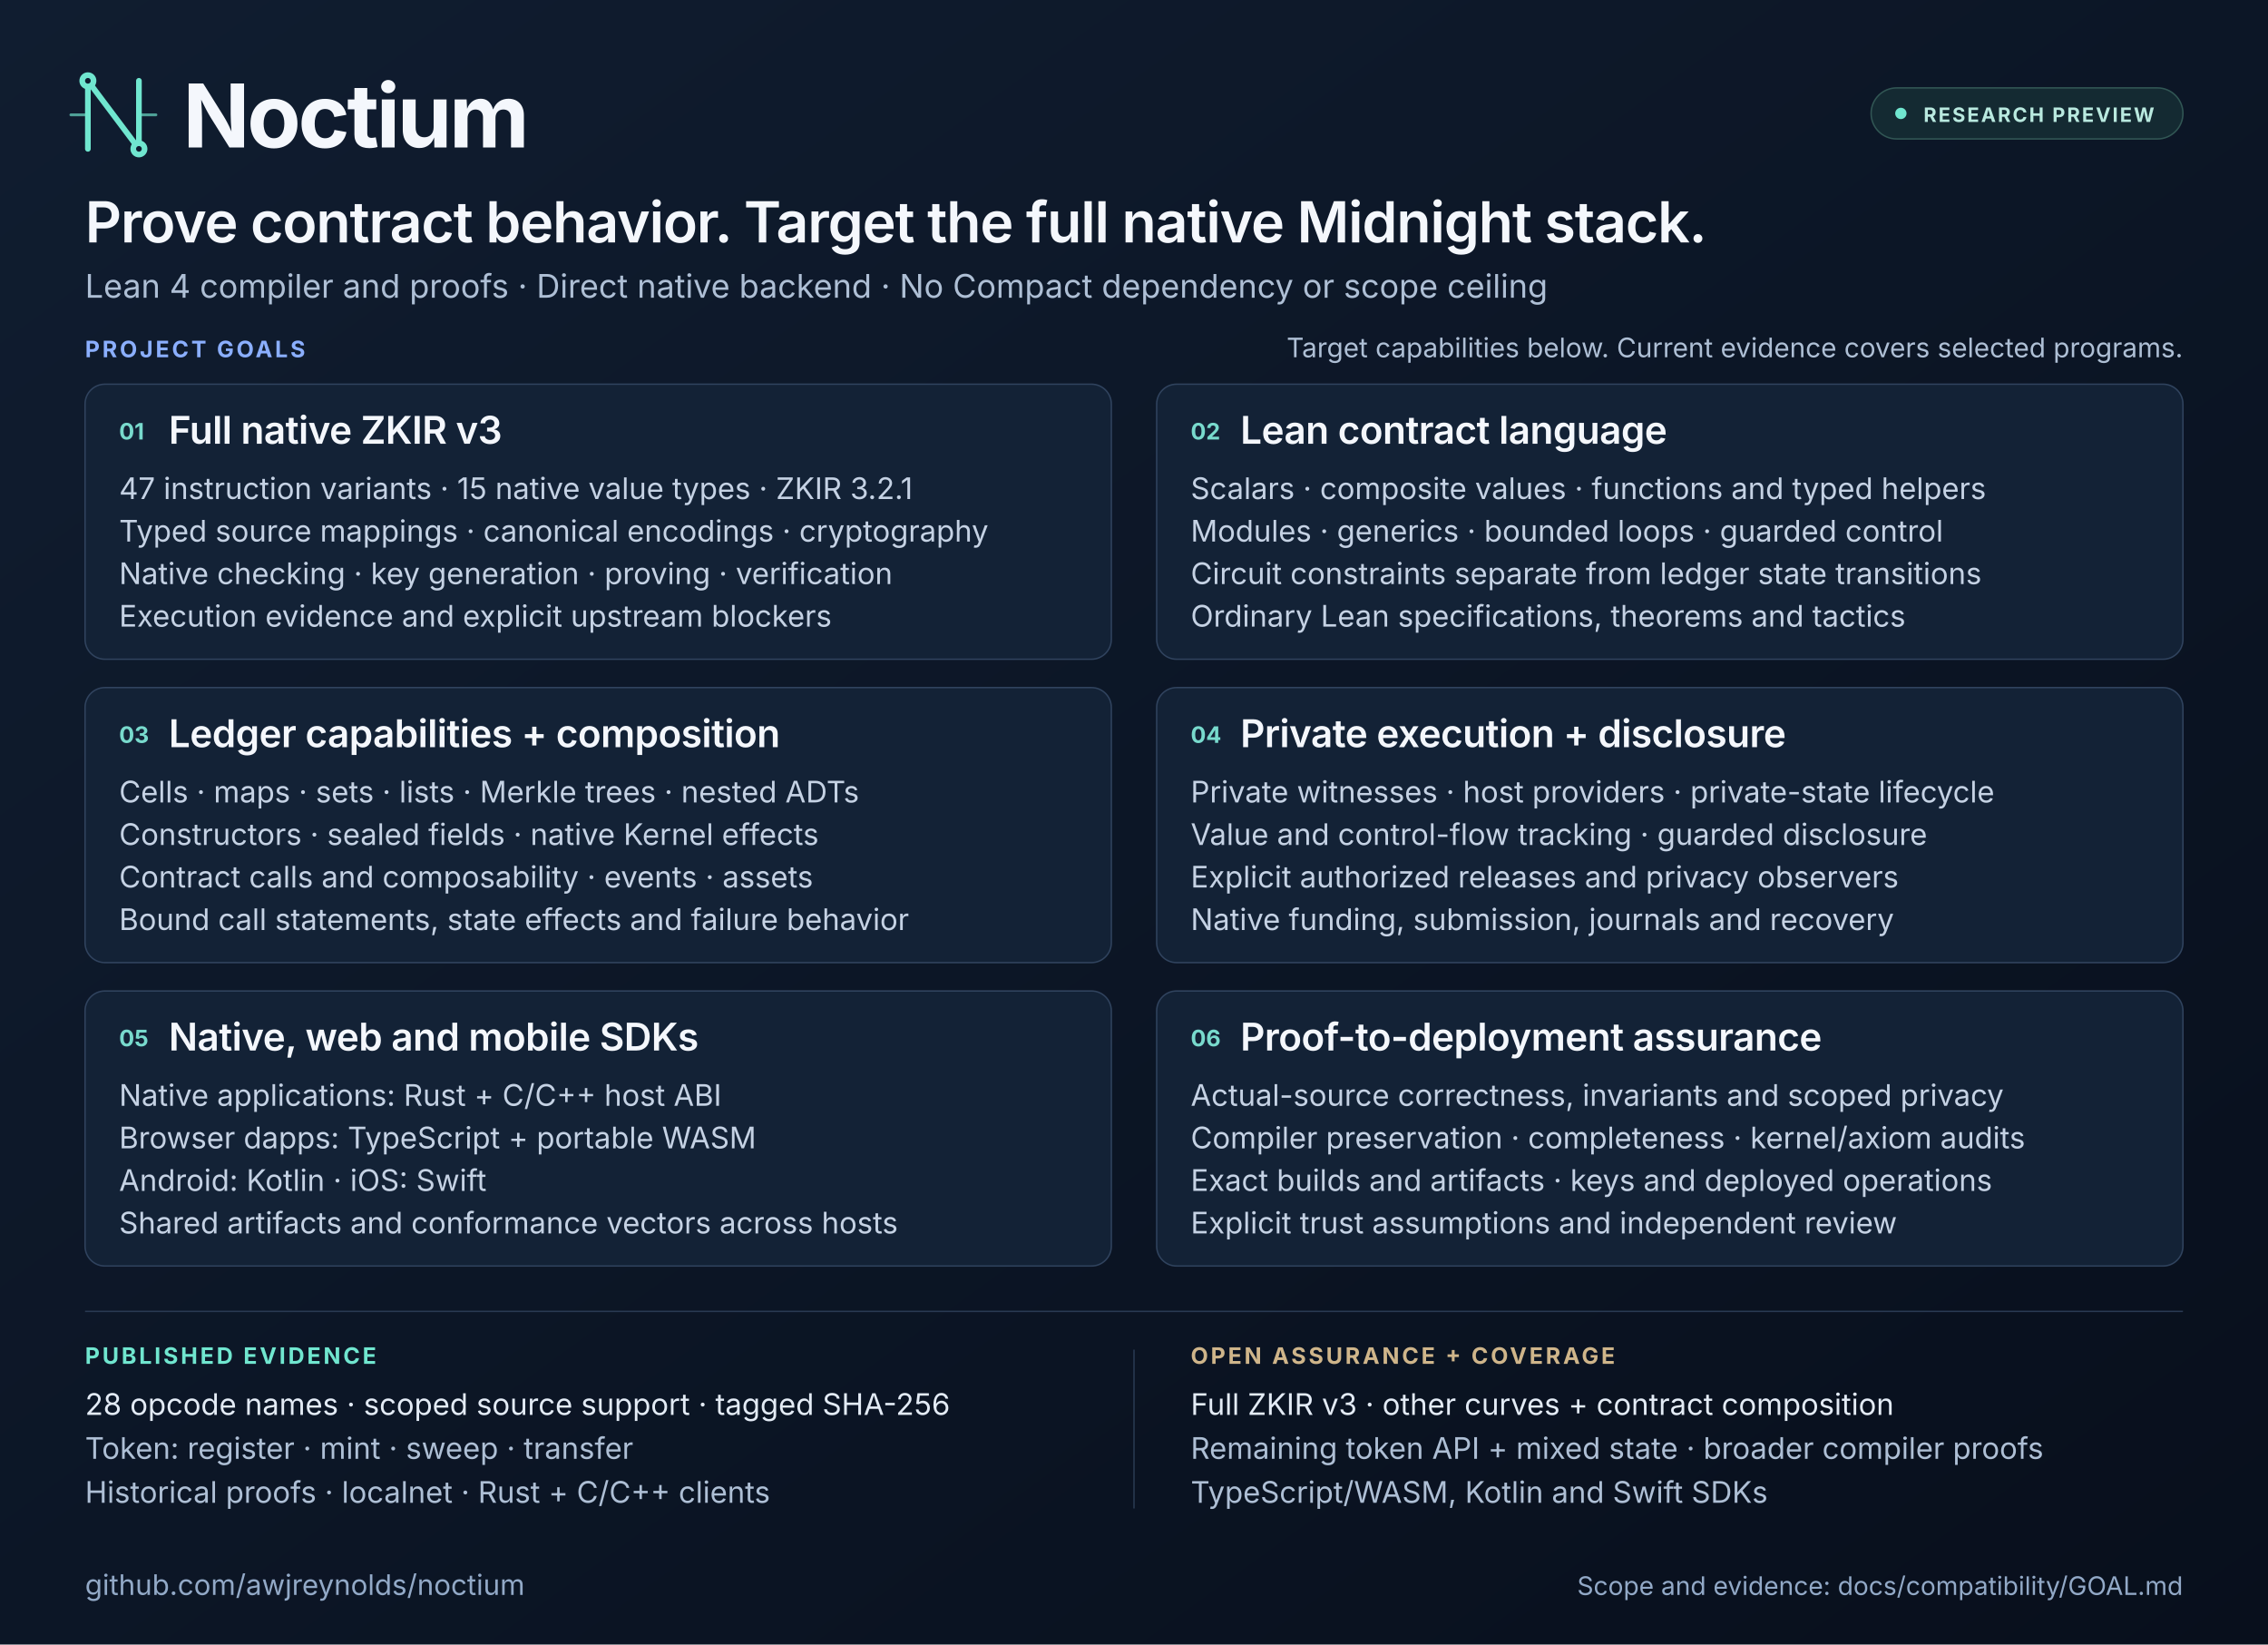
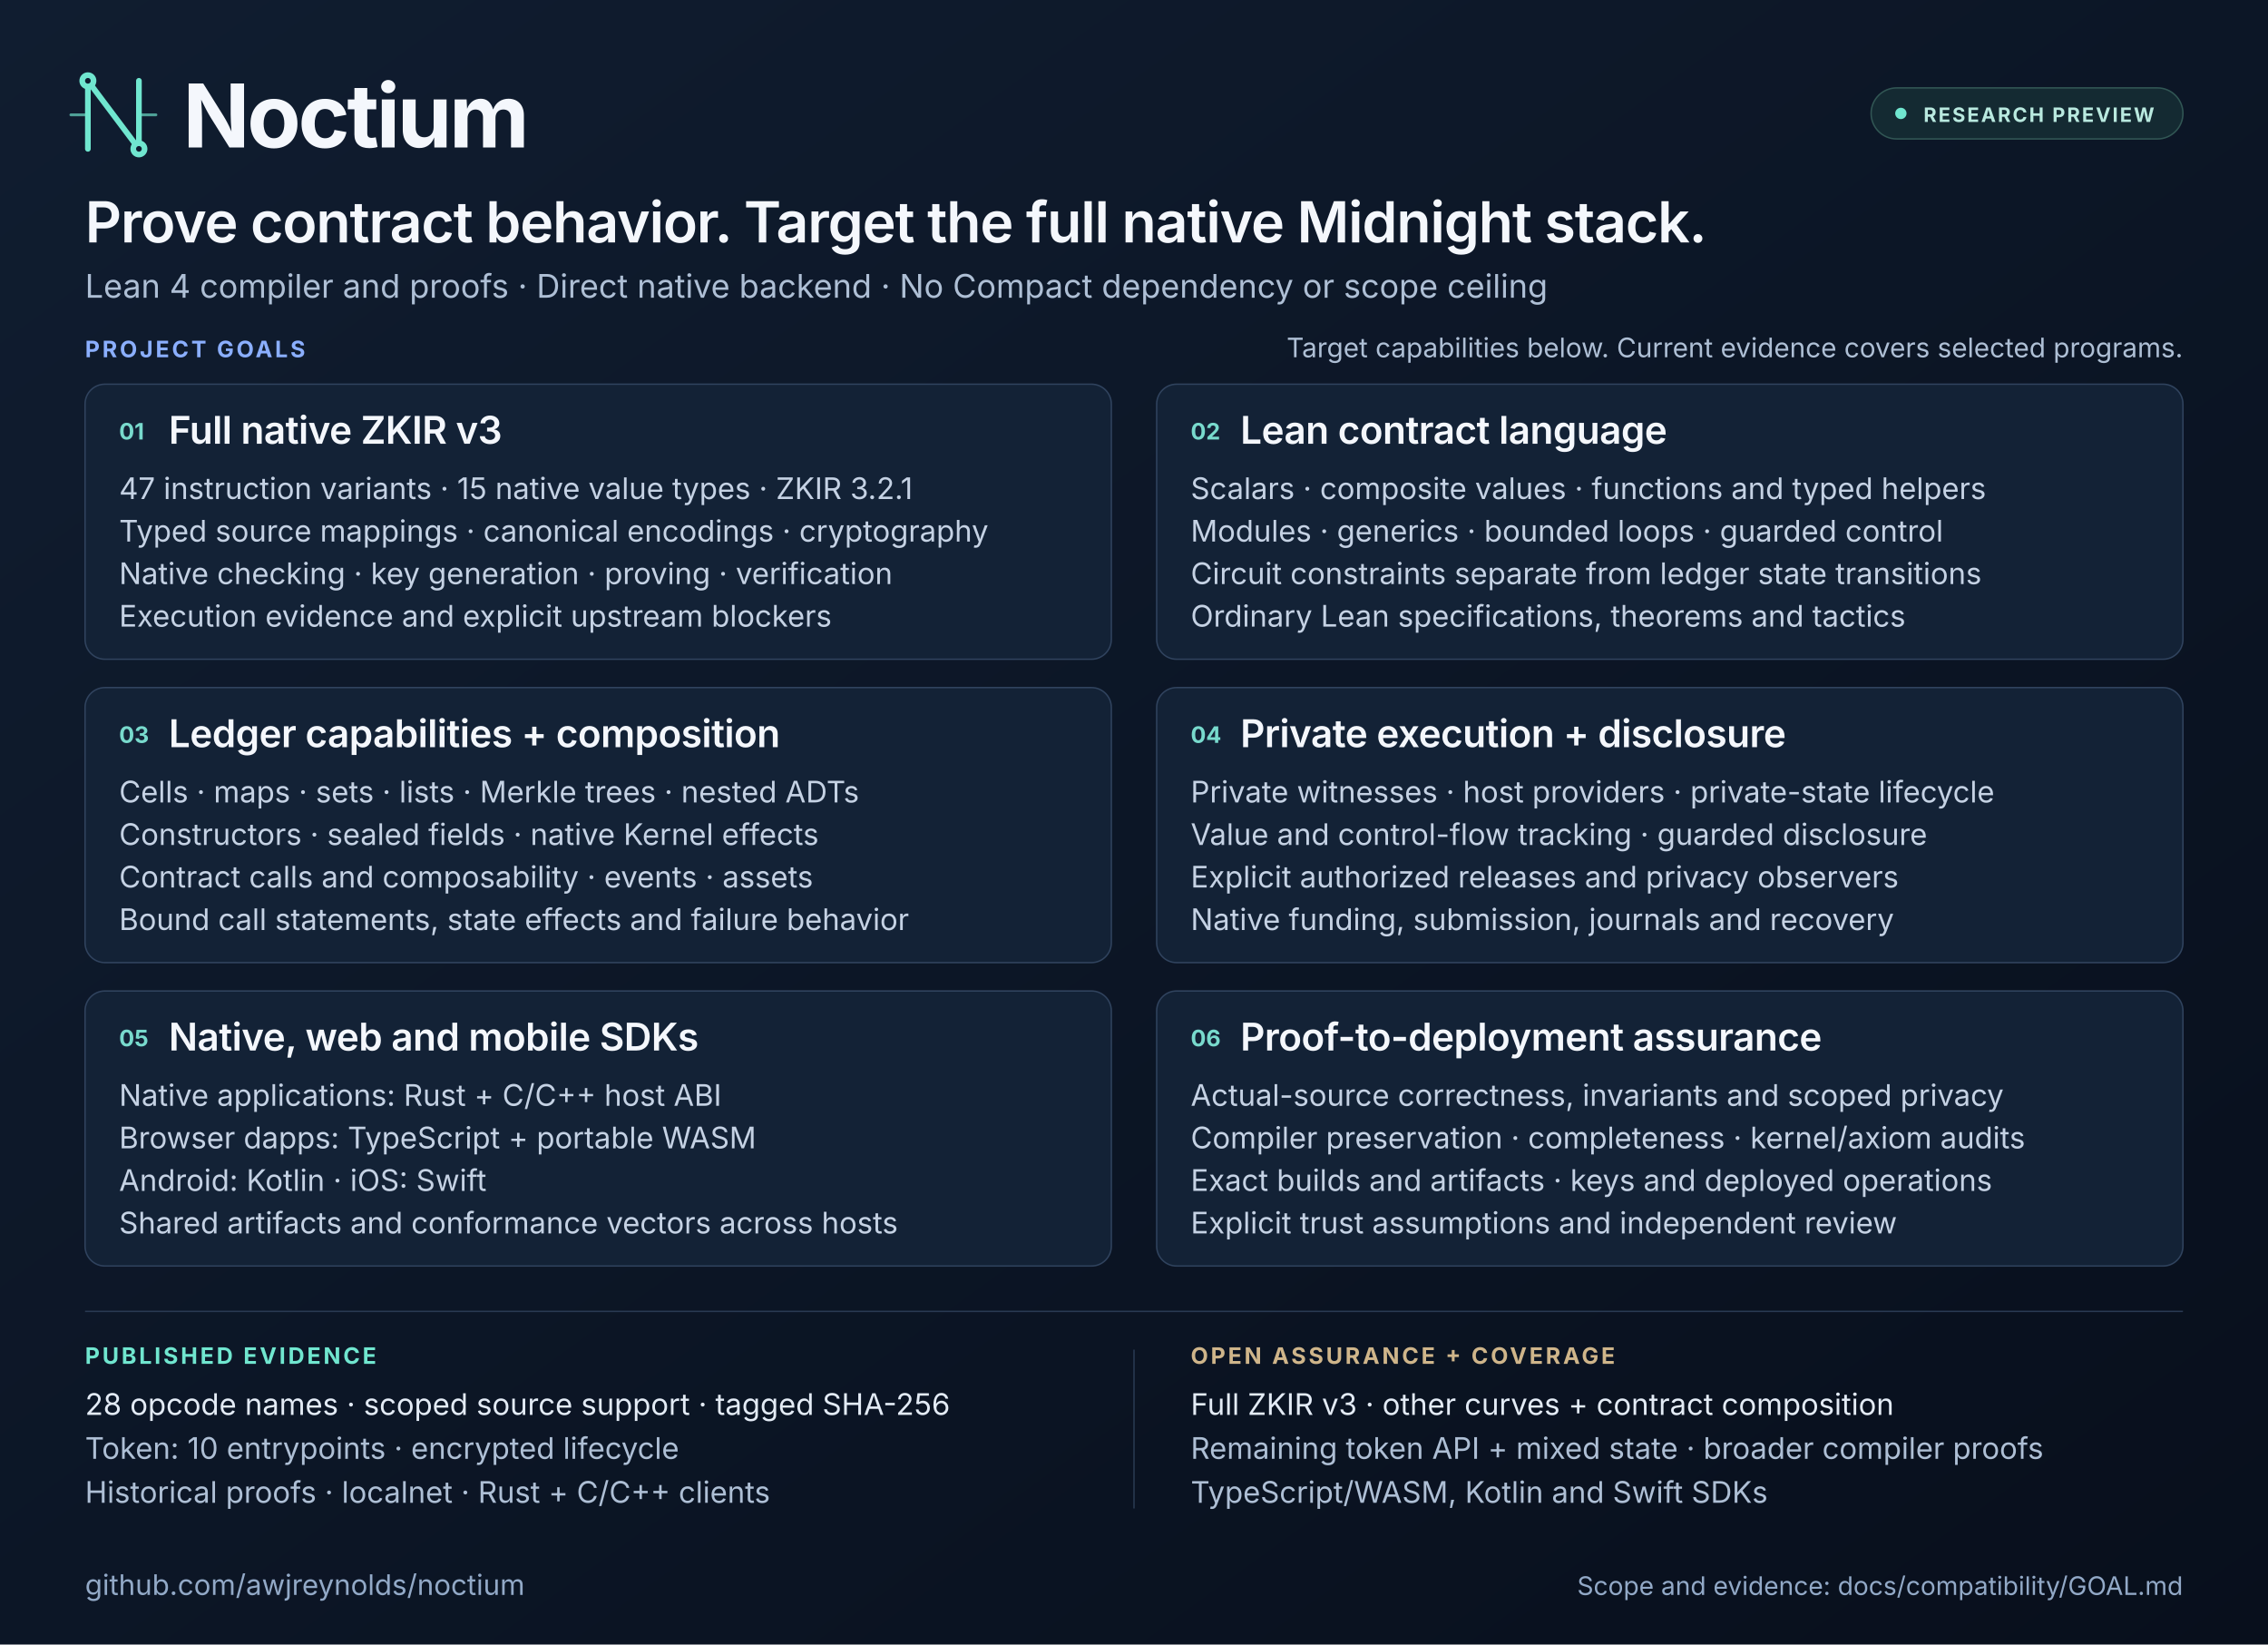
<svg xmlns="http://www.w3.org/2000/svg" width="1600" height="1160" viewBox="0 0 1600 1160" role="img" aria-labelledby="title description">
  <defs>
    <linearGradient id="background" x1="0" y1="0" x2="1" y2="1">
      <stop offset="0" stop-color="#101D30" />
      <stop offset="1" stop-color="#080F1C" />
    </linearGradient>
    <linearGradient id="accent" x1="0" y1="0" x2="1" y2="0">
      <stop offset="0" stop-color="#70E6CF" />
      <stop offset="1" stop-color="#8BAFFF" />
    </linearGradient>
  </defs>
  <rect width="1600" height="1160" fill="url(#background)" />
  <path d="M0 2H1600" stroke="url(#accent)" stroke-width="4" />
  <g stroke="#70E6CF" stroke-width="4" fill="none" stroke-linecap="round" stroke-linejoin="round">
    <path d="M62 105V57L98 105V57" />
    <path d="M50 81H62M98 81H110" stroke-width="2" opacity="0.65" />
    <circle cx="62" cy="57" r="4" fill="#101D30" />
    <circle cx="98" cy="105" r="4" fill="#101D30" />
  </g>
  <g font-family="Inter, Arial, Helvetica, sans-serif">
    <text x="129" y="104" fill="#F4F7FC" font-size="62" font-weight="700" letter-spacing="-2">Noctium</text>
    <rect x="1320" y="62" width="220" height="36" rx="18" fill="#142A32" stroke="#315654" />
    <circle cx="1341" cy="80" r="4" fill="#70E6CF" />
    <text x="1357" y="86" fill="#B9E9DF" font-size="14" font-weight="700" letter-spacing="1.3">RESEARCH PREVIEW</text>
    <text x="60" y="171" fill="#F4F7FC" font-size="40" font-weight="600" letter-spacing="-0.7">Prove contract behavior. Target the full native Midnight stack.</text>
    <text x="60" y="210" fill="#AEBFD5" font-size="23">Lean 4 compiler and proofs · Direct native backend · No Compact dependency or scope ceiling</text>
    <text x="60" y="252" fill="#8BAFFF" font-size="16" font-weight="700" letter-spacing="1.8">PROJECT GOALS</text>
    <text x="1540" y="252" fill="#AEBFD5" font-size="19" text-anchor="end">Target capabilities below. Current evidence covers selected programs.</text>
    <g fill="#132236" stroke="#30435E">
      <rect x="60" y="271" width="724" height="194" rx="14" />
      <rect x="816" y="271" width="724" height="194" rx="14" />
      <rect x="60" y="485" width="724" height="194" rx="14" />
      <rect x="816" y="485" width="724" height="194" rx="14" />
      <rect x="60" y="699" width="724" height="194" rx="14" />
      <rect x="816" y="699" width="724" height="194" rx="14" />
    </g>
    <g fill="#78DACD" font-size="16" font-weight="700">
      <text x="84" y="310">01</text>
      <text x="840" y="310">02</text>
      <text x="84" y="524">03</text>
      <text x="840" y="524">04</text>
      <text x="84" y="738">05</text>
      <text x="840" y="738">06</text>
    </g>
    <g fill="#F4F7FC" font-size="27" font-weight="600" letter-spacing="-0.3">
      <text x="119" y="313">Full native ZKIR v3</text>
      <text x="875" y="313">Lean contract language</text>
      <text x="119" y="527">Ledger capabilities + composition</text>
      <text x="875" y="527">Private execution + disclosure</text>
      <text x="119" y="741">Native, web and mobile SDKs</text>
      <text x="875" y="741">Proof-to-deployment assurance</text>
    </g>
    <g fill="#C5D2E4" font-size="21">
      <text x="84" y="352">47 instruction variants · 15 native value types · ZKIR 3.2.1</text>
      <text x="84" y="382">Typed source mappings · canonical encodings · cryptography</text>
      <text x="84" y="412">Native checking · key generation · proving · verification</text>
      <text x="84" y="442">Execution evidence and explicit upstream blockers</text>
      <text x="840" y="352">Scalars · composite values · functions and typed helpers</text>
      <text x="840" y="382">Modules · generics · bounded loops · guarded control</text>
      <text x="840" y="412">Circuit constraints separate from ledger state transitions</text>
      <text x="840" y="442">Ordinary Lean specifications, theorems and tactics</text>
      <text x="84" y="566">Cells · maps · sets · lists · Merkle trees · nested ADTs</text>
      <text x="84" y="596">Constructors · sealed fields · native Kernel effects</text>
      <text x="84" y="626">Contract calls and composability · events · assets</text>
      <text x="84" y="656">Bound call statements, state effects and failure behavior</text>
      <text x="840" y="566">Private witnesses · host providers · private-state lifecycle</text>
      <text x="840" y="596">Value and control-flow tracking · guarded disclosure</text>
      <text x="840" y="626">Explicit authorized releases and privacy observers</text>
      <text x="840" y="656">Native funding, submission, journals and recovery</text>
      <text x="84" y="780">Native applications: Rust + C/C++ host ABI</text>
      <text x="84" y="810">Browser dapps: TypeScript + portable WASM</text>
      <text x="84" y="840">Android: Kotlin · iOS: Swift</text>
      <text x="84" y="870">Shared artifacts and conformance vectors across hosts</text>
      <text x="840" y="780">Actual-source correctness, invariants and scoped privacy</text>
      <text x="840" y="810">Compiler preservation · completeness · kernel/axiom audits</text>
      <text x="840" y="840">Exact builds and artifacts · keys and deployed operations</text>
      <text x="840" y="870">Explicit trust assumptions and independent review</text>
    </g>
    <path d="M60 925H1540" stroke="#293A52" />
    <text x="60" y="962" fill="#70E6CF" font-size="16" font-weight="700" letter-spacing="1.8">PUBLISHED EVIDENCE</text>
    <text x="60" y="998" fill="#E3EBF5" font-size="21">28 opcode names · scoped source support · tagged SHA-256</text>
-     <text x="60" y="1029" fill="#AEBFD5" font-size="21">Token: register · mint · sweep · transfer</text>
+     <text x="60" y="1029" fill="#AEBFD5" font-size="21">Token: 10 entrypoints · encrypted lifecycle</text>
    <text x="60" y="1060" fill="#AEBFD5" font-size="21">Historical proofs · localnet · Rust + C/C++ clients</text>
    <path d="M800 952V1064" stroke="#293A52" />
    <text x="840" y="962" fill="#CFB58A" font-size="16" font-weight="700" letter-spacing="1.8">OPEN ASSURANCE + COVERAGE</text>
    <text x="840" y="998" fill="#E3EBF5" font-size="21">Full ZKIR v3 · other curves + contract composition</text>
    <text x="840" y="1029" fill="#AEBFD5" font-size="21">Remaining token API + mixed state · broader compiler proofs</text>
    <text x="840" y="1060" fill="#AEBFD5" font-size="21">TypeScript/WASM, Kotlin and Swift SDKs</text>
    <text x="60" y="1125" fill="#92A9C7" font-size="20">github.com/awjreynolds/noctium</text>
    <text x="1540" y="1125" fill="#92A9C7" font-size="18" text-anchor="end">Scope and evidence: docs/compatibility/GOAL.md</text>
  </g>
</svg>
